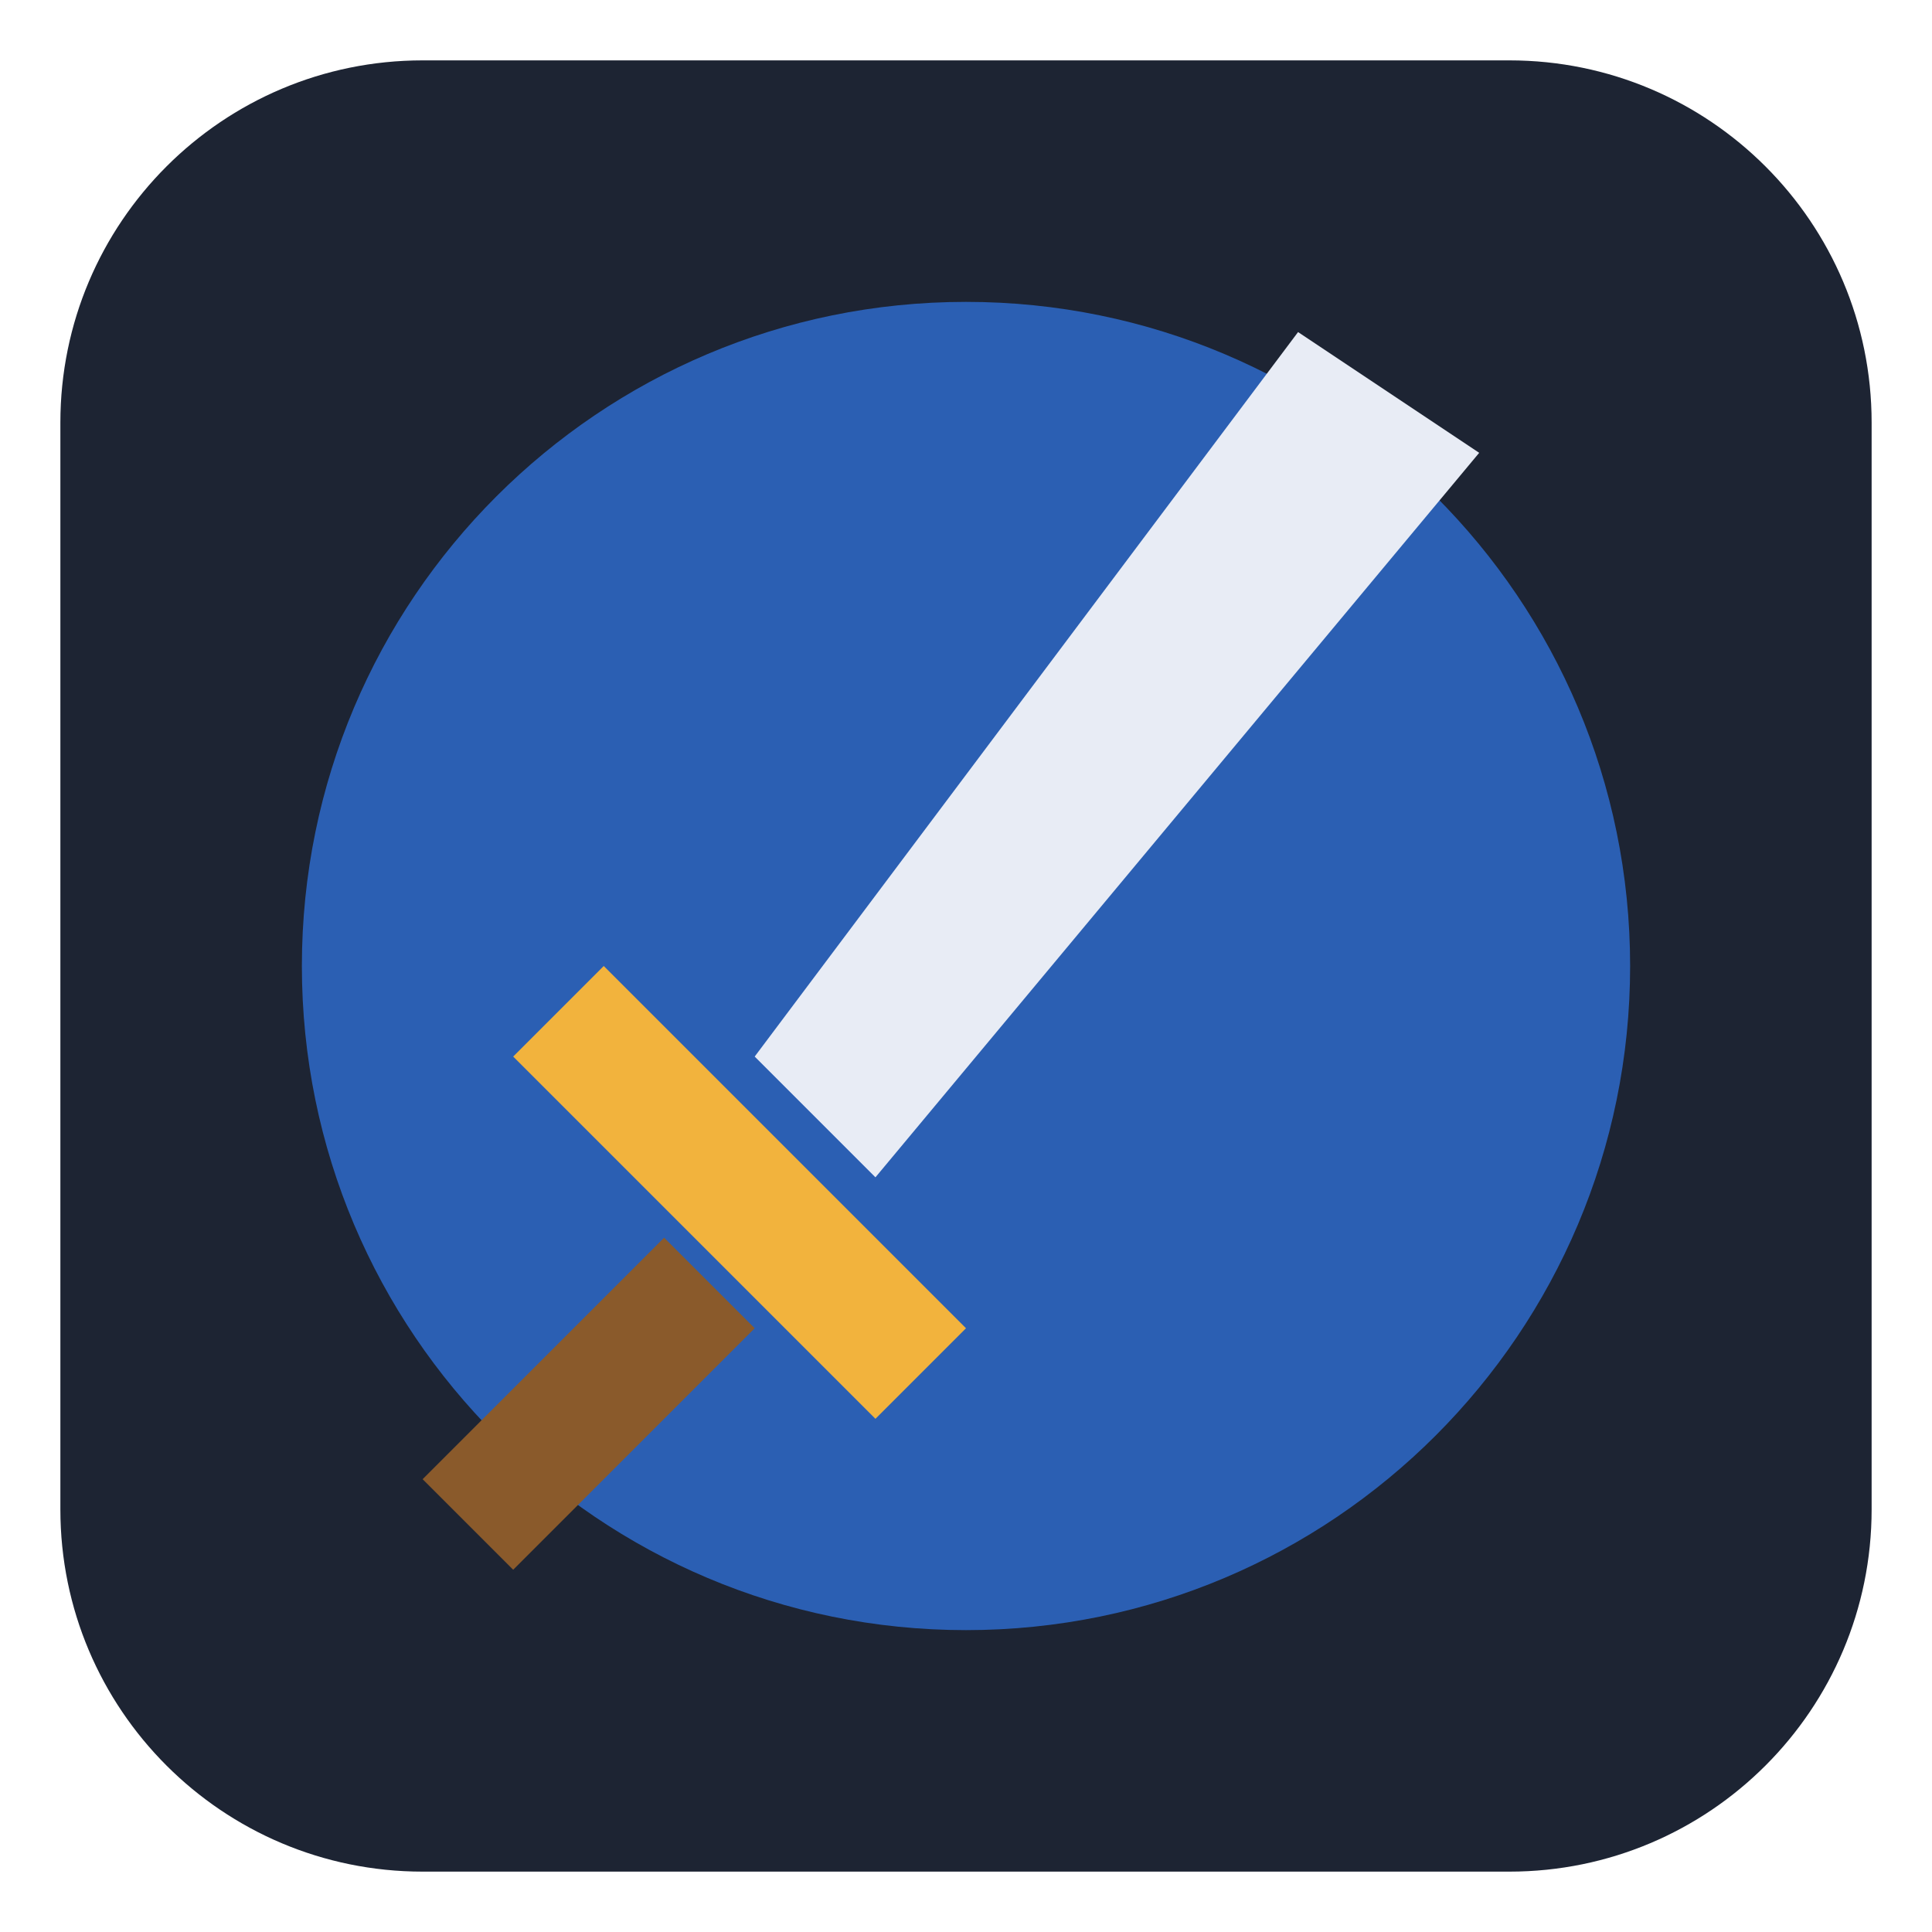
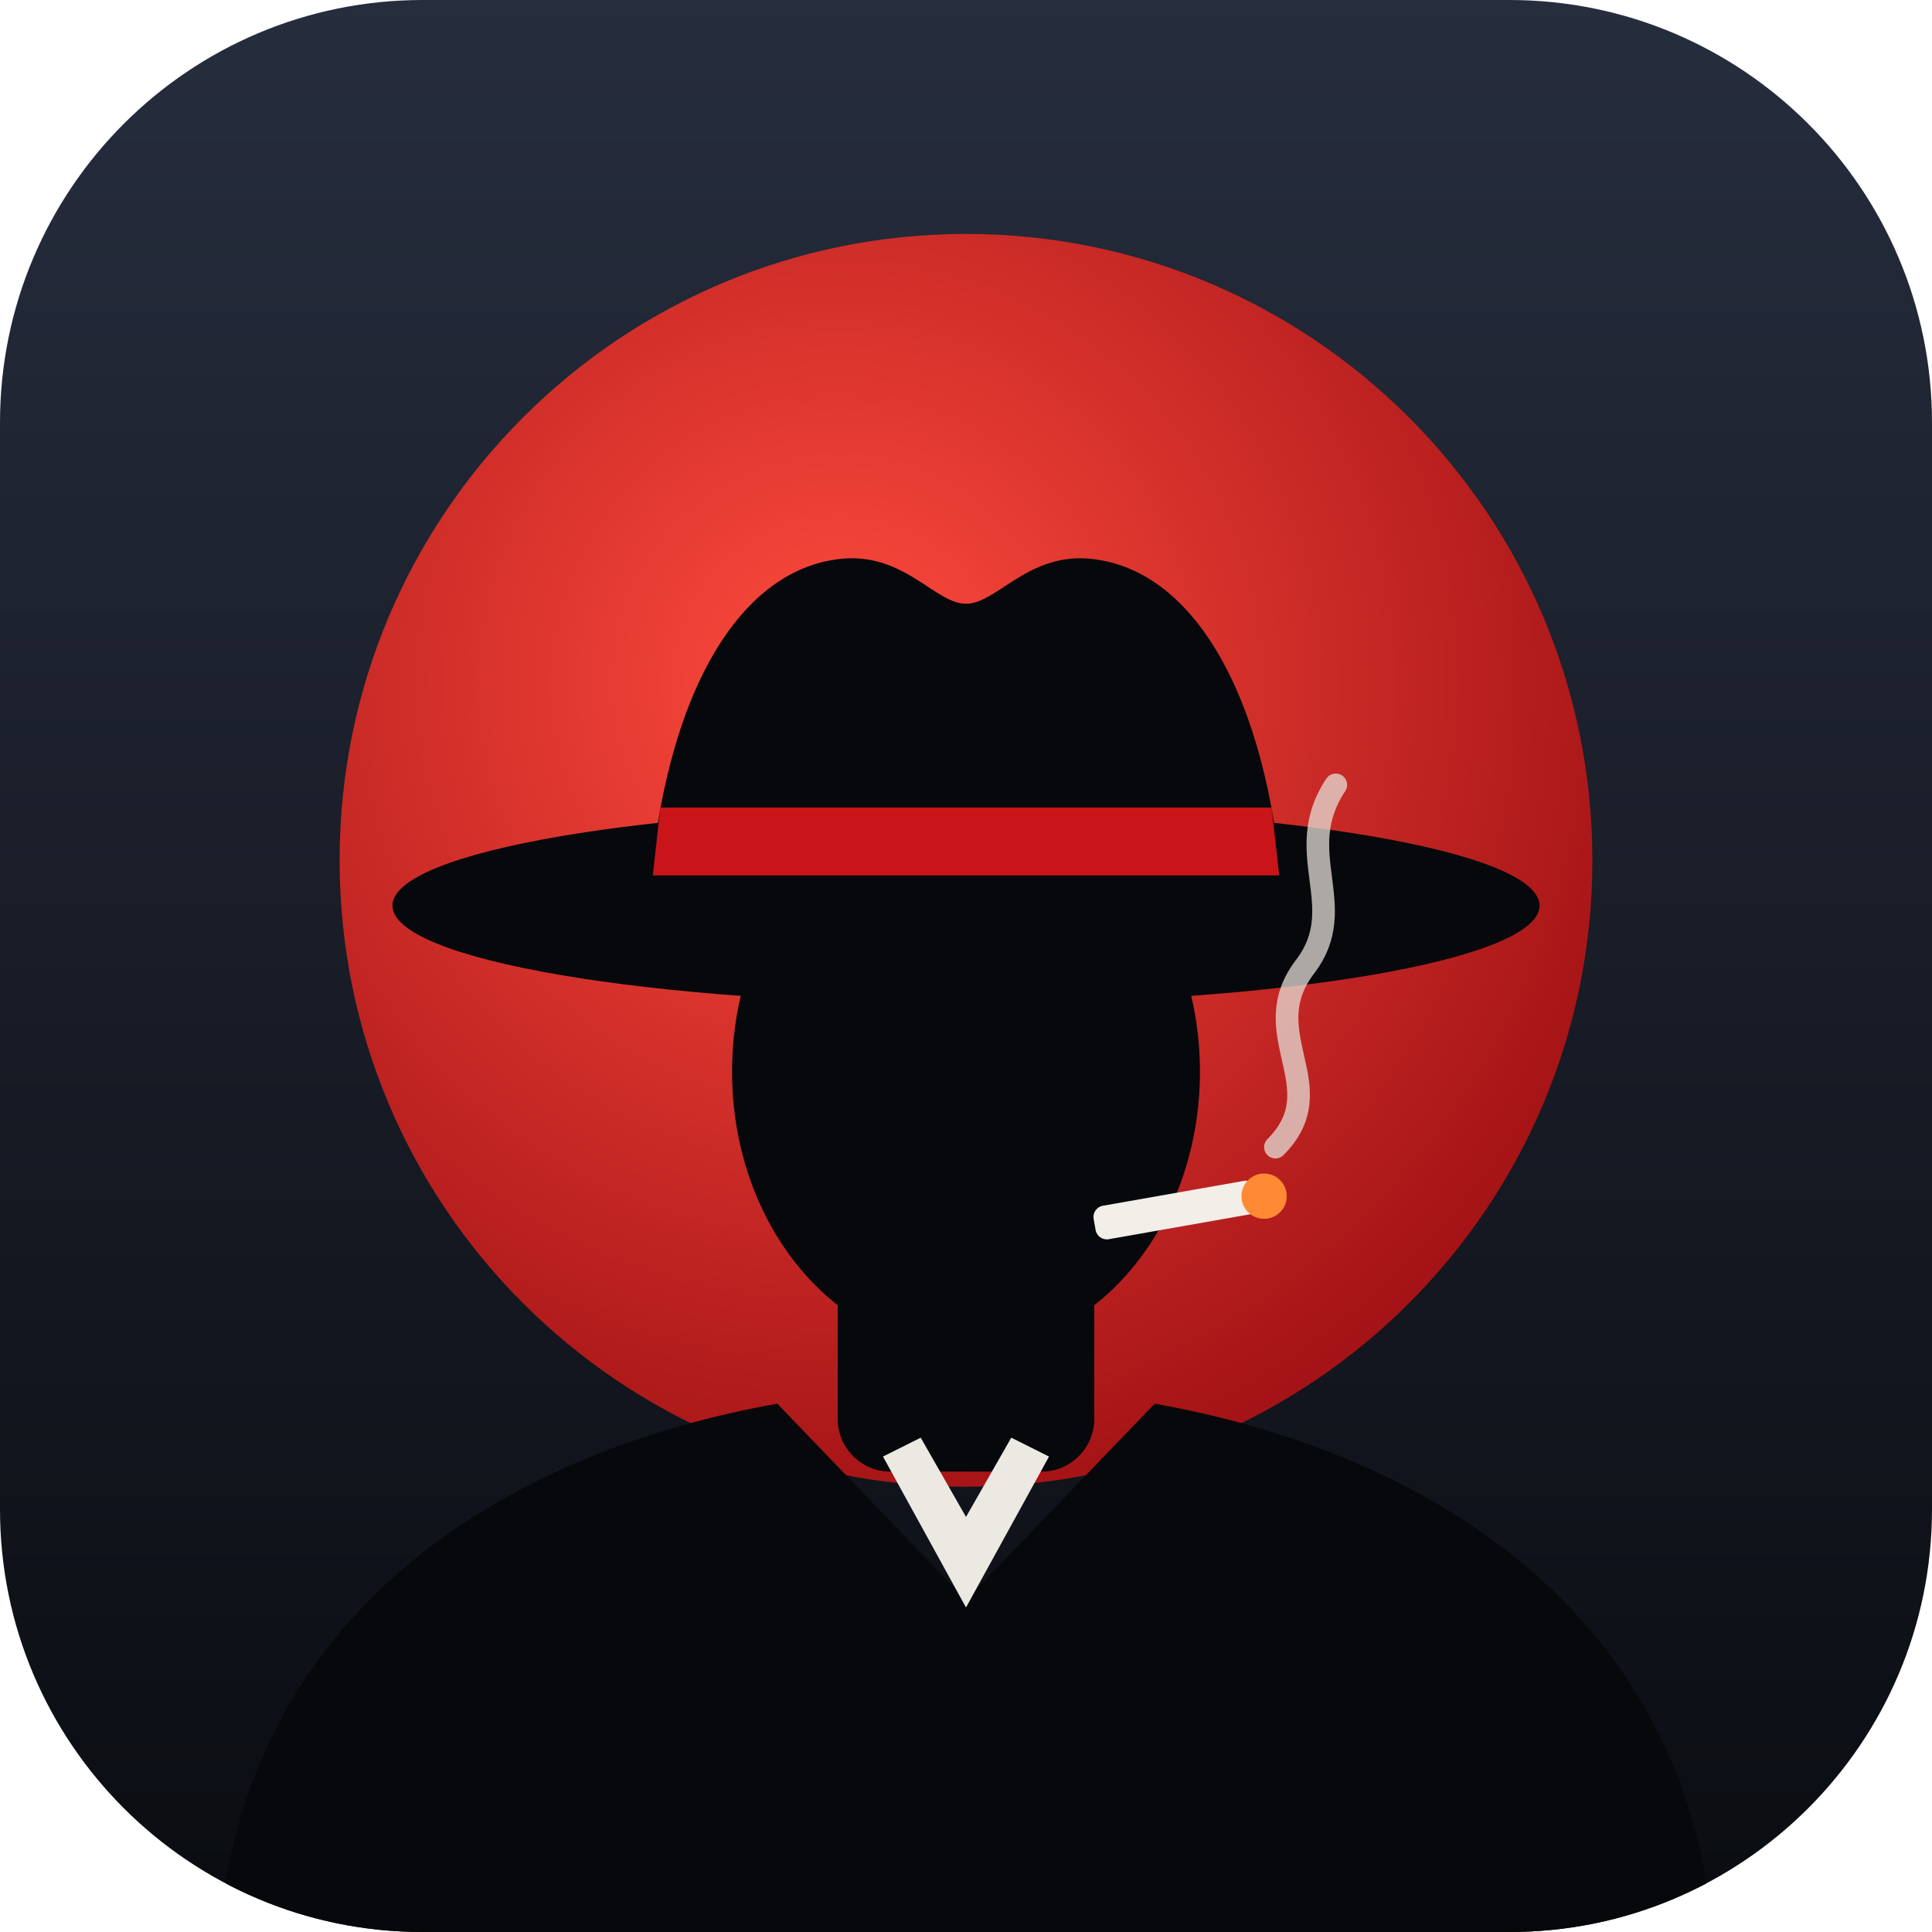
- <svg xmlns="http://www.w3.org/2000/svg" width="128" height="128" viewBox="0 0 128 128">
-   <rect x="4" y="4" width="120" height="120" rx="24" fill="#1d2433" />
-   <circle cx="64" cy="64" r="44" fill="#2b5fb3" />
-   <polygon points="86,22 98,30 58,78 50,70" fill="#e8ecf5" />
-   <polygon points="40,64 64,88 58,94 34,70" fill="#f2b33d" />
-   <polygon points="44,82 50,88 34,104 28,98" fill="#8a5a2b" />
+ <svg xmlns="http://www.w3.org/2000/svg" width="512" height="512" viewBox="0 0 512 512">
+   <defs>
+     <linearGradient id="bg" x1="0" y1="0" x2="0" y2="1">
+       <stop offset="0" stop-color="#262d3d" />
+       <stop offset="1" stop-color="#0a0c11" />
+     </linearGradient>
+     <radialGradient id="moon" cx="0.4" cy="0.36" r="0.72">
+       <stop offset="0" stop-color="#ff4b3e" />
+       <stop offset="1" stop-color="#9c0e12" />
+     </radialGradient>
+   </defs>
+   <clipPath id="card">
+     <rect width="512" height="512" rx="112" />
+   </clipPath>
+   <g clip-path="url(#card)">
+     <rect width="512" height="512" fill="url(#bg)" />
+     <circle cx="256" cy="228" r="166" fill="url(#moon)" />
+     <g fill="#07080b">
+       <path d="M 58 512 C 66 424 138 384 206 372 L 256 424 L 306 372 C 374 384 446 424 454 512 Z" />
+       <rect x="222" y="318" width="68" height="72" rx="14" />
+       <ellipse cx="256" cy="284" rx="62" ry="74" />
+       <path d="M 172 238 C 176 184 196 150 224 148 C 240 147 248 160 256 160 C 264 160 272 147 288 148 C 316 150 336 184 340 238 Z" />
+       <ellipse cx="256" cy="240" rx="152" ry="26" />
+     </g>
+     <path d="M 175 214 L 337 214 L 339 232 L 173 232 Z" fill="#c9141a" />
+     <path d="M 234 386 L 256 426 L 278 386 L 268 381 L 256 402 L 244 381 Z" fill="#ece9e3" />
+     <rect x="290" y="320" width="44" height="9" rx="3" fill="#f2efe8" transform="rotate(-10 290 324)" />
+     <circle cx="335" cy="317" r="6" fill="#ff8a33" />
+     <path d="M 338 304 C 354 288 332 274 346 256 C 358 240 342 226 354 208" stroke="#e4ded5" stroke-width="6" fill="none" stroke-linecap="round" opacity="0.75" />
+   </g>
</svg>
